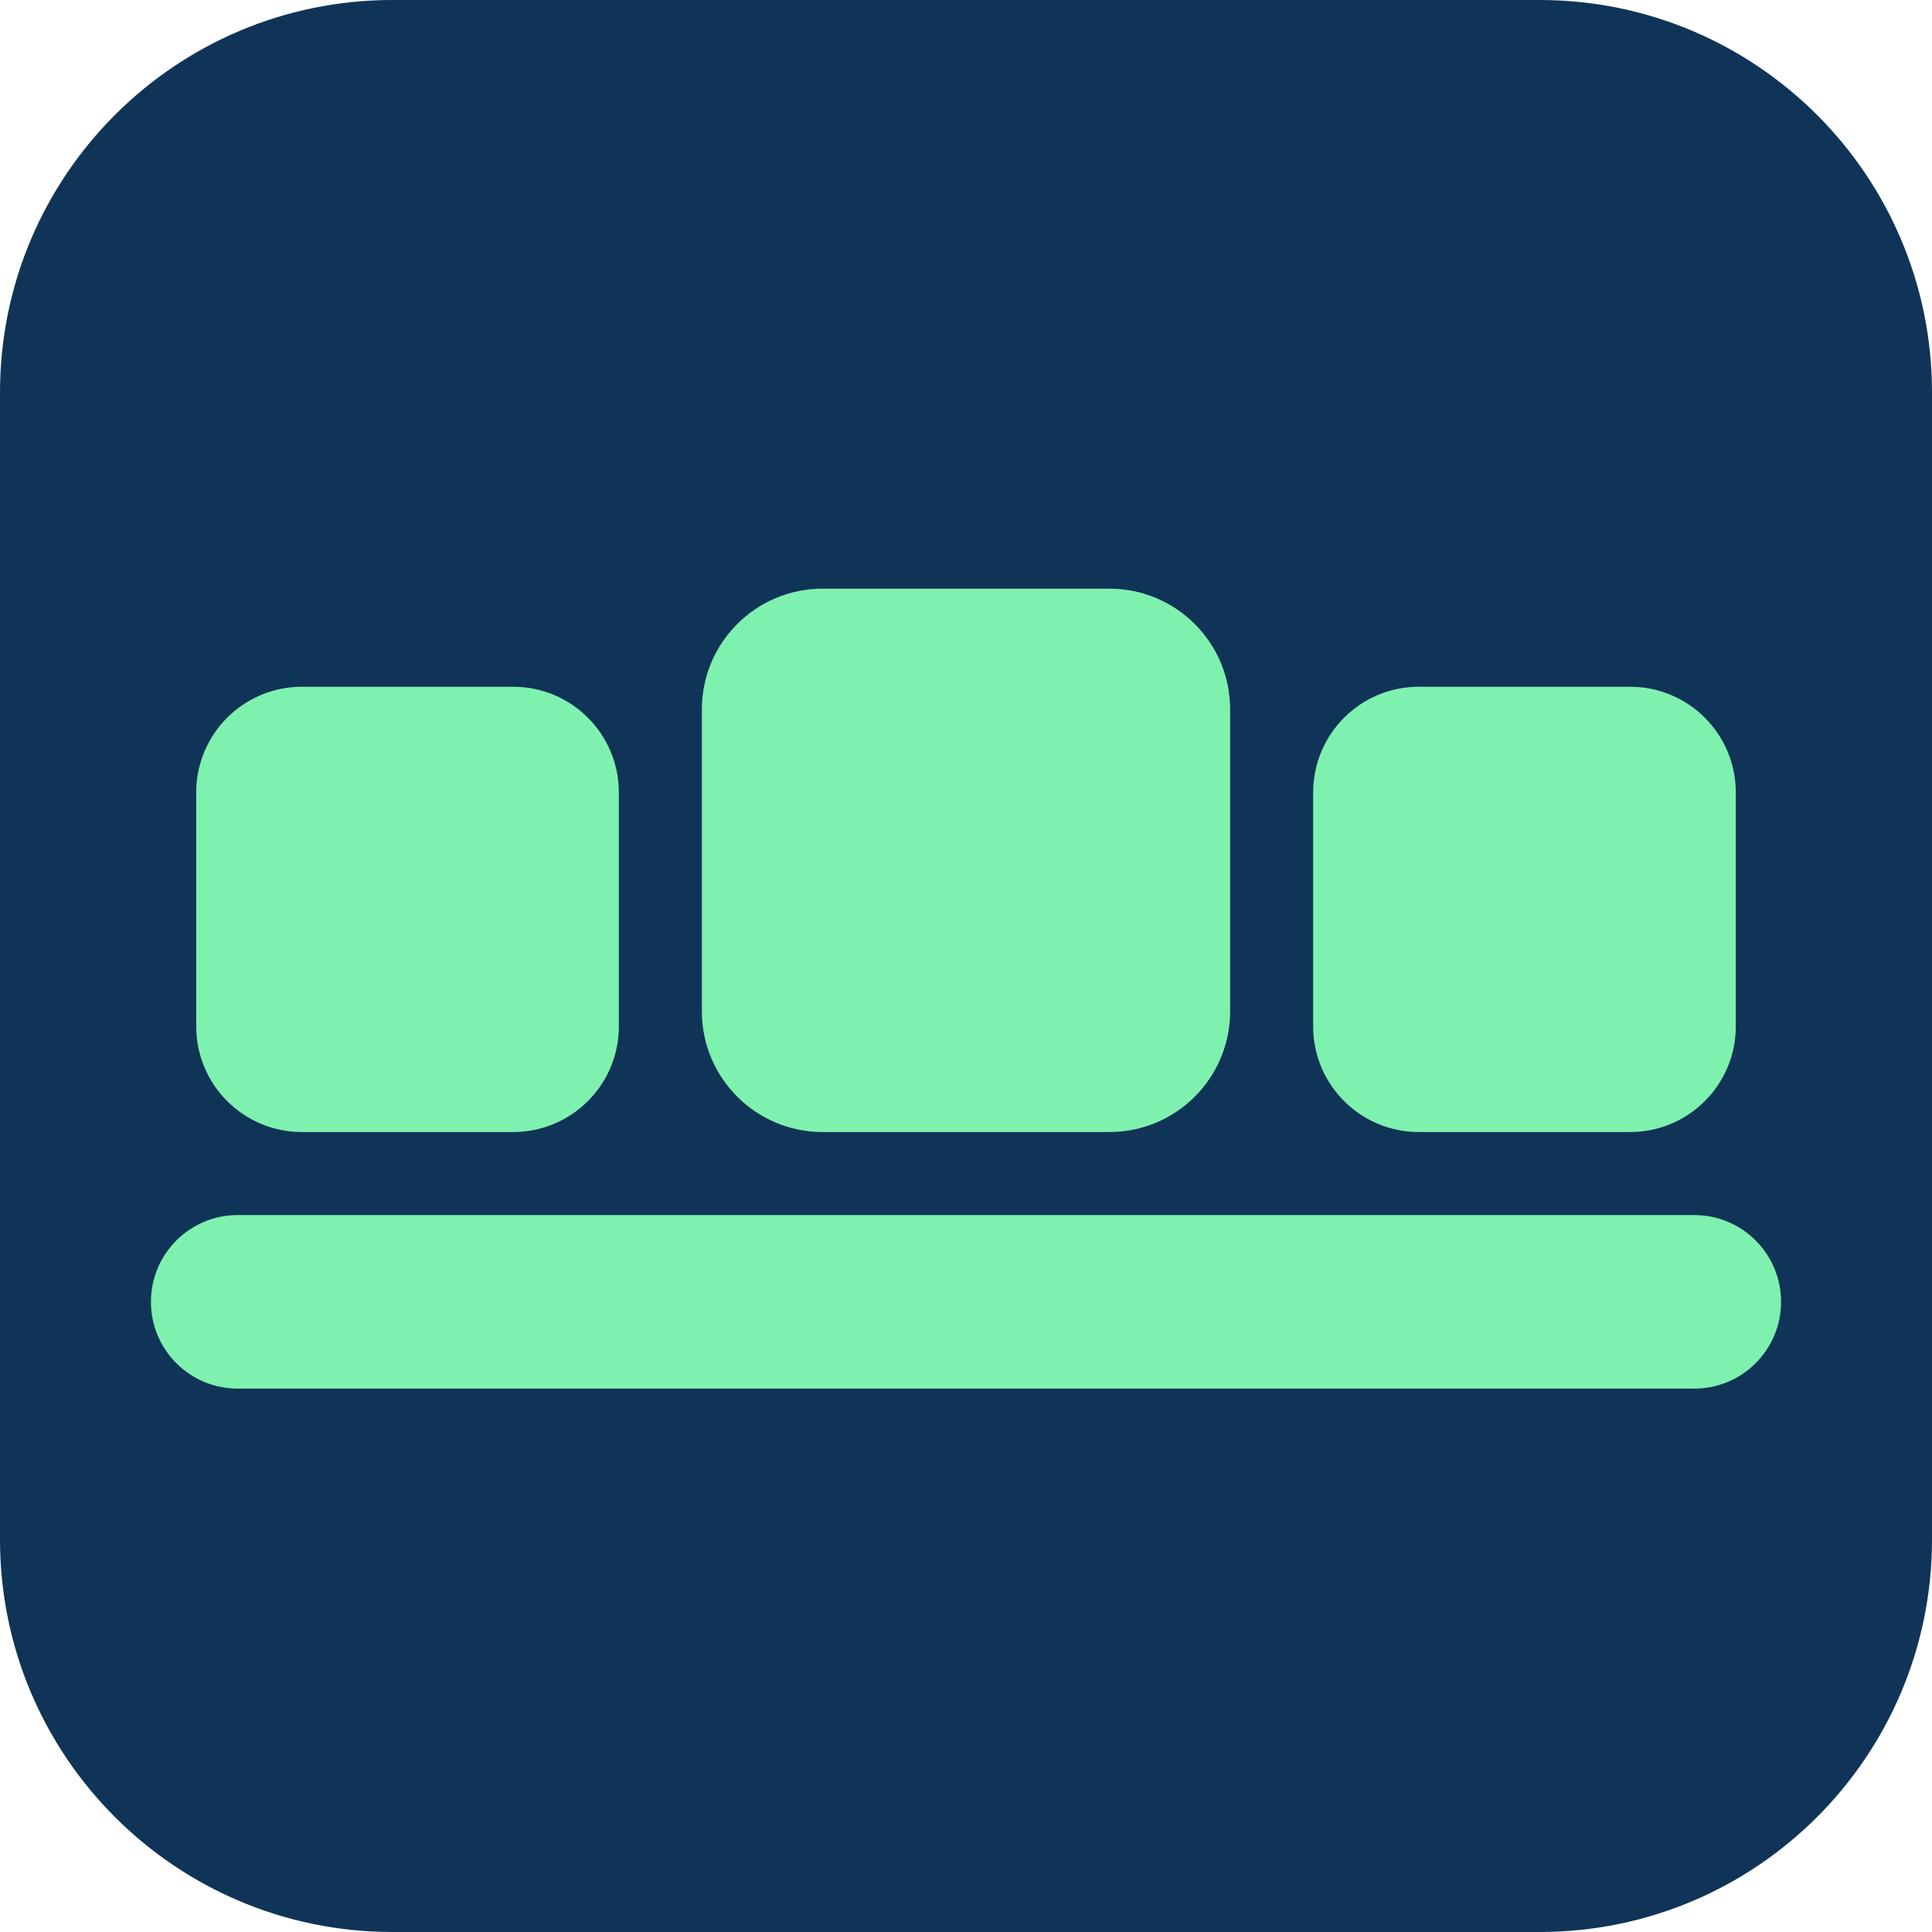
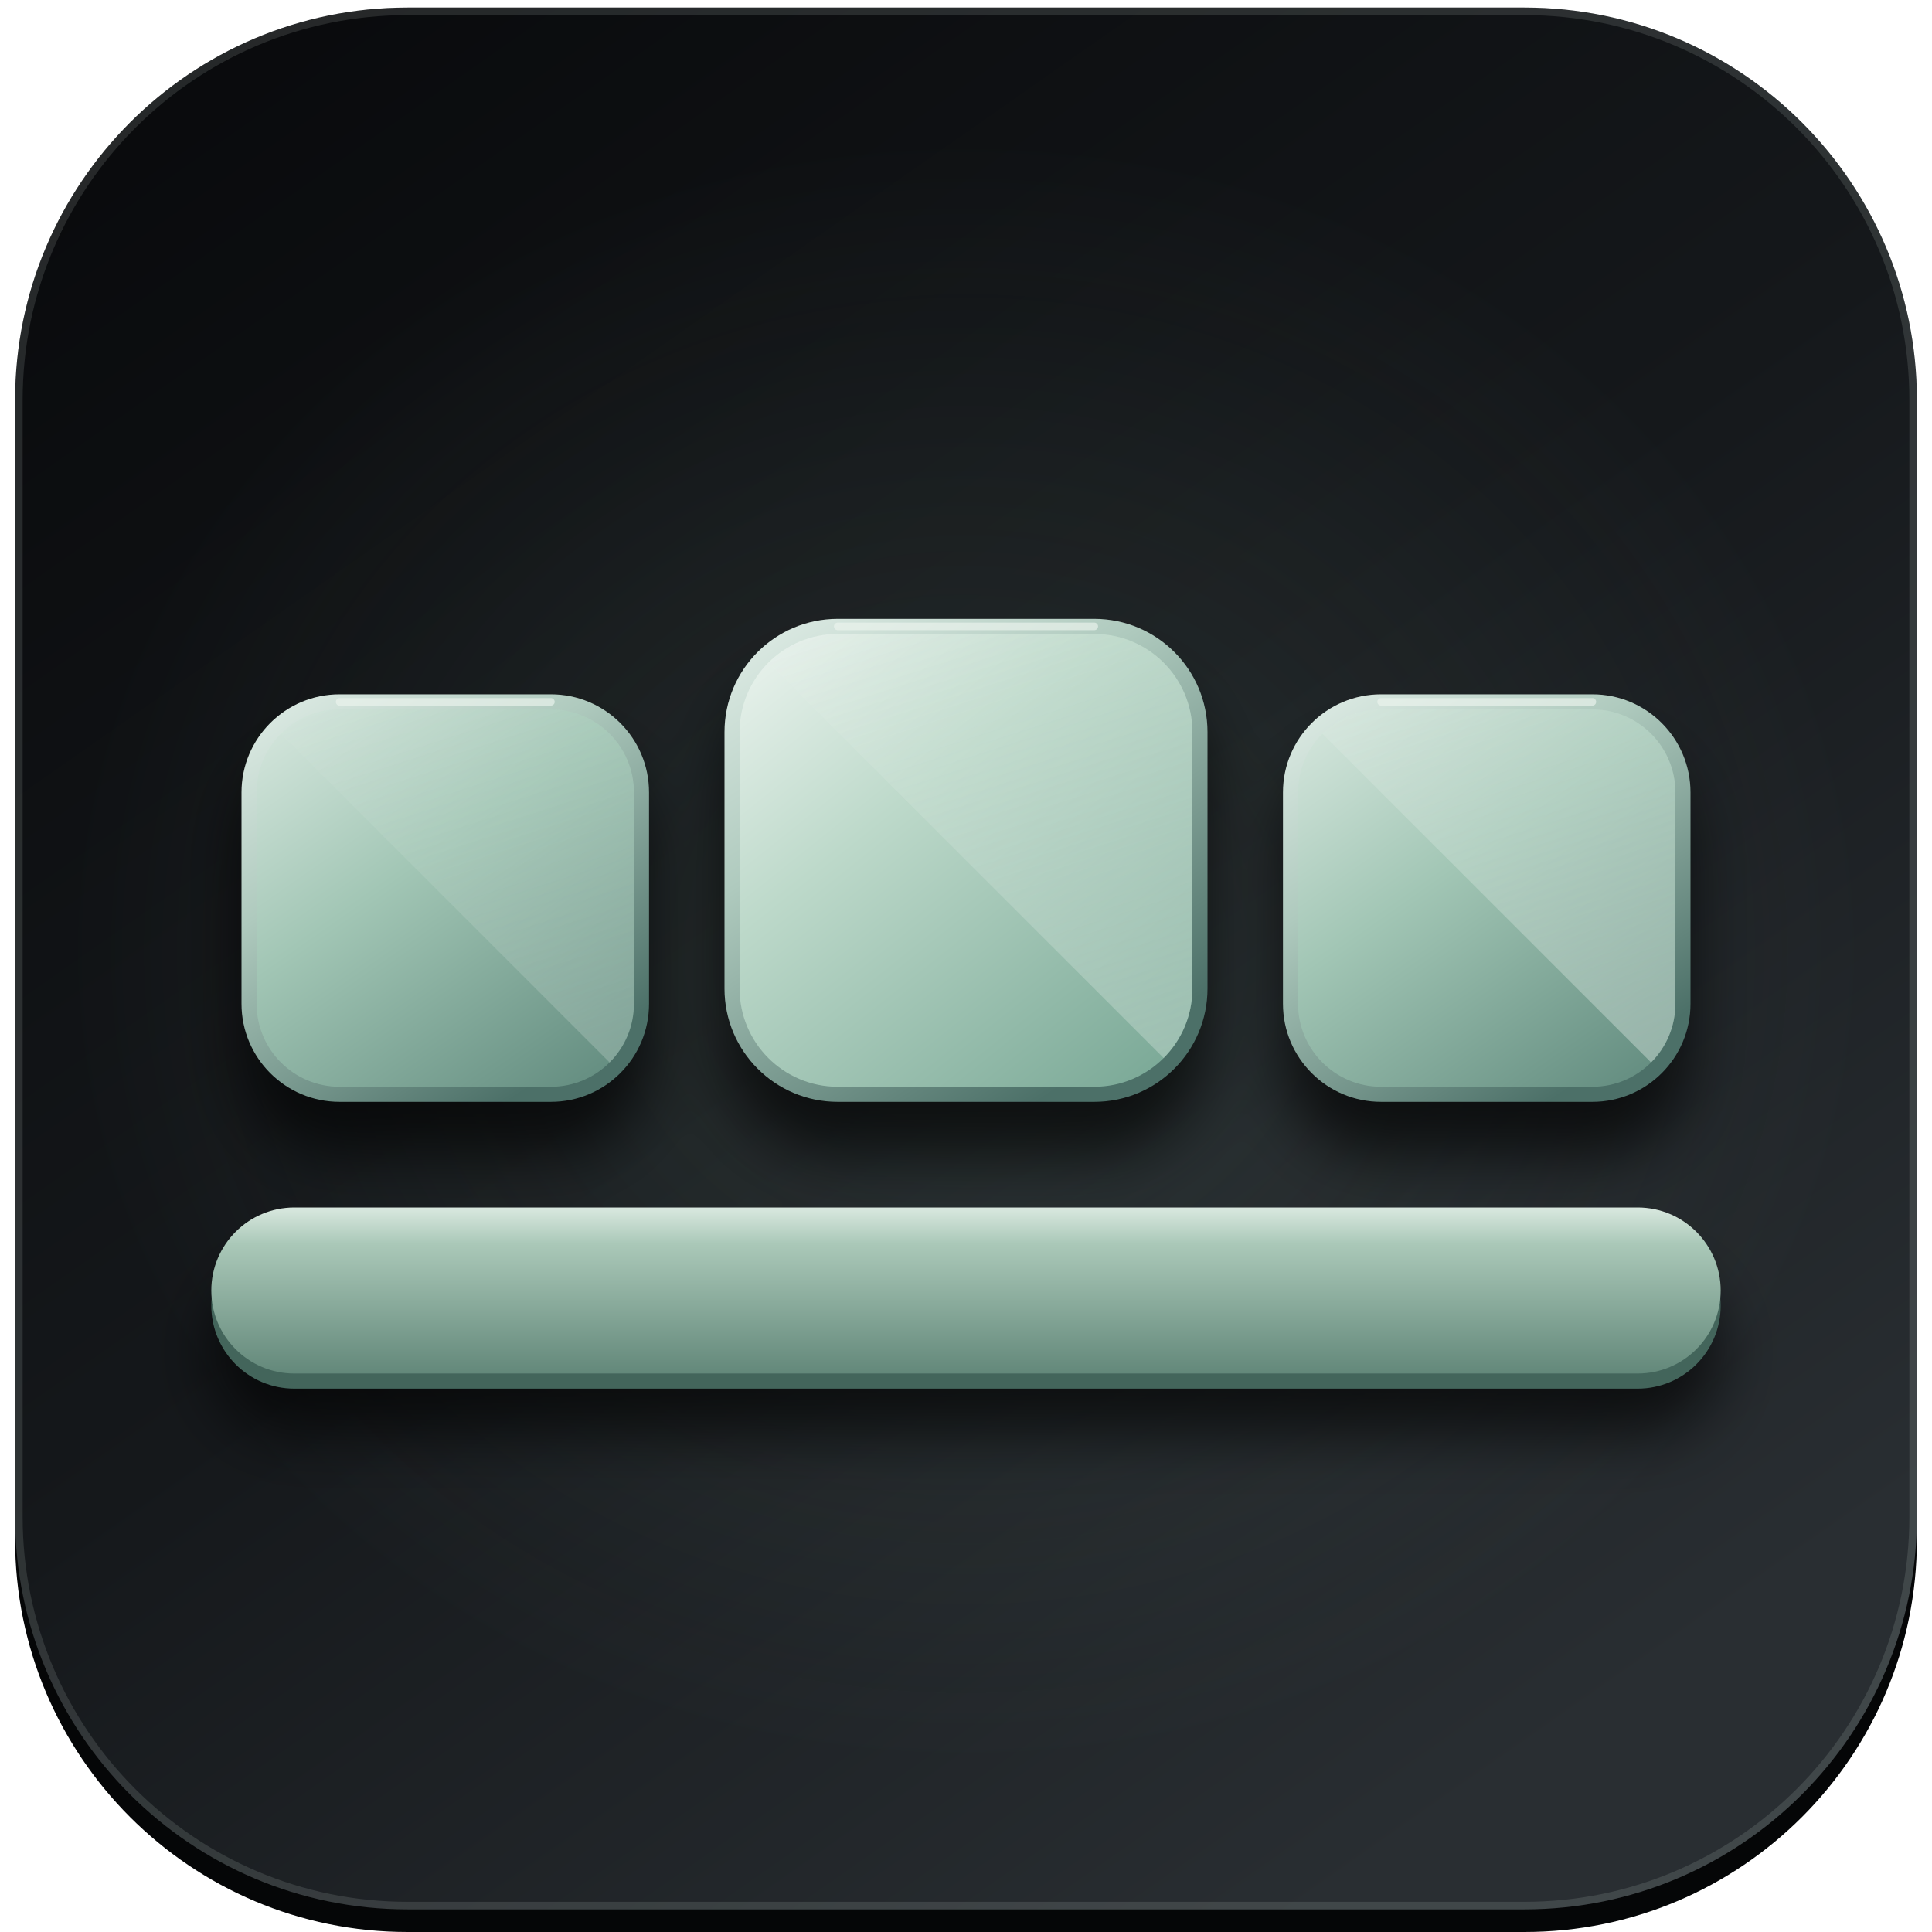
- <svg xmlns="http://www.w3.org/2000/svg" viewBox="0 0 256 256" width="256" height="256">
-   <rect x="0" y="0" width="256" height="256" rx="52" fill="#103457" />
-   <rect x="26" y="91" width="56" height="59" rx="14" fill="#7EF1AF" />
-   <rect x="93" y="78" width="70" height="72" rx="16" fill="#7EF1AF" />
-   <rect x="174" y="91" width="56" height="59" rx="14" fill="#7EF1AF" />
-   <rect x="20" y="161" width="216" height="23" rx="11.5" fill="#7EF1AF" />
+ <svg xmlns="http://www.w3.org/2000/svg" viewBox="0 0 256 256" width="1024" height="1024">
+   <defs>
+     <linearGradient id="case" x1="0" y1="0" x2=".7" y2="1">
+       <stop stop-color="#08090b" />
+       <stop offset=".55" stop-color="#15181b" />
+       <stop offset="1" stop-color="#292e32" />
+     </linearGradient>
+     <radialGradient id="aura">
+       <stop stop-color="#96b7aa" stop-opacity=".15" />
+       <stop offset="1" stop-color="#96b7aa" stop-opacity="0" />
+     </radialGradient>
+     <linearGradient id="edge" x1="0" y1="0" x2=".65" y2="1">
+       <stop stop-color="#e2eee8" />
+       <stop offset=".4" stop-color="#afcabe" />
+       <stop offset="1" stop-color="#4c7068" />
+     </linearGradient>
+     <linearGradient id="mint" x1=".15" y1="0" x2=".85" y2="1">
+       <stop stop-color="#d0e3d9" />
+       <stop offset=".4" stop-color="#a2c6b5" />
+       <stop offset="1" stop-color="#668f82" />
+     </linearGradient>
+     <linearGradient id="central" x1=".1" y1="0" x2=".9" y2="1">
+       <stop stop-color="#e7f1eb" />
+       <stop offset=".35" stop-color="#bdd9ca" />
+       <stop offset="1" stop-color="#7ba997" />
+     </linearGradient>
+     <linearGradient id="fold" x1="0" y1="0" x2="1" y2="1">
+       <stop stop-color="#e6eee9" stop-opacity="0" />
+       <stop offset="1" stop-color="#edf4ef" stop-opacity=".38" />
+     </linearGradient>
+     <linearGradient id="rail" x1="0" y1="0" x2="0" y2="1">
+       <stop stop-color="#d9e8df" />
+       <stop offset=".22" stop-color="#aac8b8" />
+       <stop offset="1" stop-color="#63887a" />
+     </linearGradient>
+     <linearGradient id="highlight">
+       <stop stop-color="#edf4ef" stop-opacity="0" />
+       <stop offset=".25" stop-color="#edf4ef" stop-opacity=".75" />
+       <stop offset=".7" stop-color="#edf4ef" stop-opacity=".4" />
+       <stop offset="1" stop-color="#edf4ef" stop-opacity="0" />
+     </linearGradient>
+     <filter id="shadow" x="-30%" y="-40%" width="160%" height="200%">
+       <feGaussianBlur stdDeviation="4" />
+     </filter>
+     <clipPath id="tiles">
+       <rect x="34" y="94" width="50" height="50" rx="11" />
+       <rect x="98" y="84" width="60" height="60" rx="13" />
+       <rect x="172" y="94" width="50" height="50" rx="11" />
+     </clipPath>
+   </defs>
+   <rect x="2" y="4" width="252" height="252" rx="52" fill="#050607" />
+   <rect x="2" y="1" width="252" height="252" rx="52" fill="url(#case)" />
+   <rect x="2.5" y="1.5" width="251" height="251" rx="51.5" fill="none" stroke="#d3dedb" stroke-opacity=".14" />
+   <ellipse cx="128" cy="126" rx="118" ry="110" fill="url(#aura)" />
+   <g fill="#030606" opacity=".65" filter="url(#shadow)">
+     <rect x="32" y="99" width="54" height="54" rx="13" />
+     <rect x="96" y="89" width="64" height="64" rx="15" />
+     <rect x="170" y="99" width="54" height="54" rx="13" />
+     <rect x="28" y="168" width="200" height="22" rx="11" />
+   </g>
+   <g fill="url(#edge)">
+     <rect x="32" y="92" width="54" height="54" rx="13" />
+     <rect x="96" y="82" width="64" height="64" rx="15" />
+     <rect x="170" y="92" width="54" height="54" rx="13" />
+   </g>
+   <rect x="34" y="94" width="50" height="50" rx="11" fill="url(#mint)" />
+   <rect x="98" y="84" width="60" height="60" rx="13" fill="url(#central)" />
+   <rect x="172" y="94" width="50" height="50" rx="11" fill="url(#mint)" />
+   <g clip-path="url(#tiles)">
+     <path d="M34 94H84V144Z M98 84H158V144Z M172 94H222V144Z" fill="url(#fold)" />
+   </g>
+   <g fill="none" stroke="#ecf4ef" stroke-width="1" stroke-opacity=".65" stroke-linecap="round">
+     <path d="M45 93H73" />
+     <path d="M111 83H145" />
+     <path d="M183 93H211" />
+   </g>
+   <rect x="28" y="162" width="200" height="22" rx="11" fill="#43655b" />
+   <rect x="28" y="160" width="200" height="22" rx="11" fill="url(#rail)" />
+   <path d="M40 161H216" stroke="url(#highlight)" stroke-width="1.5" stroke-linecap="round" />
</svg>
